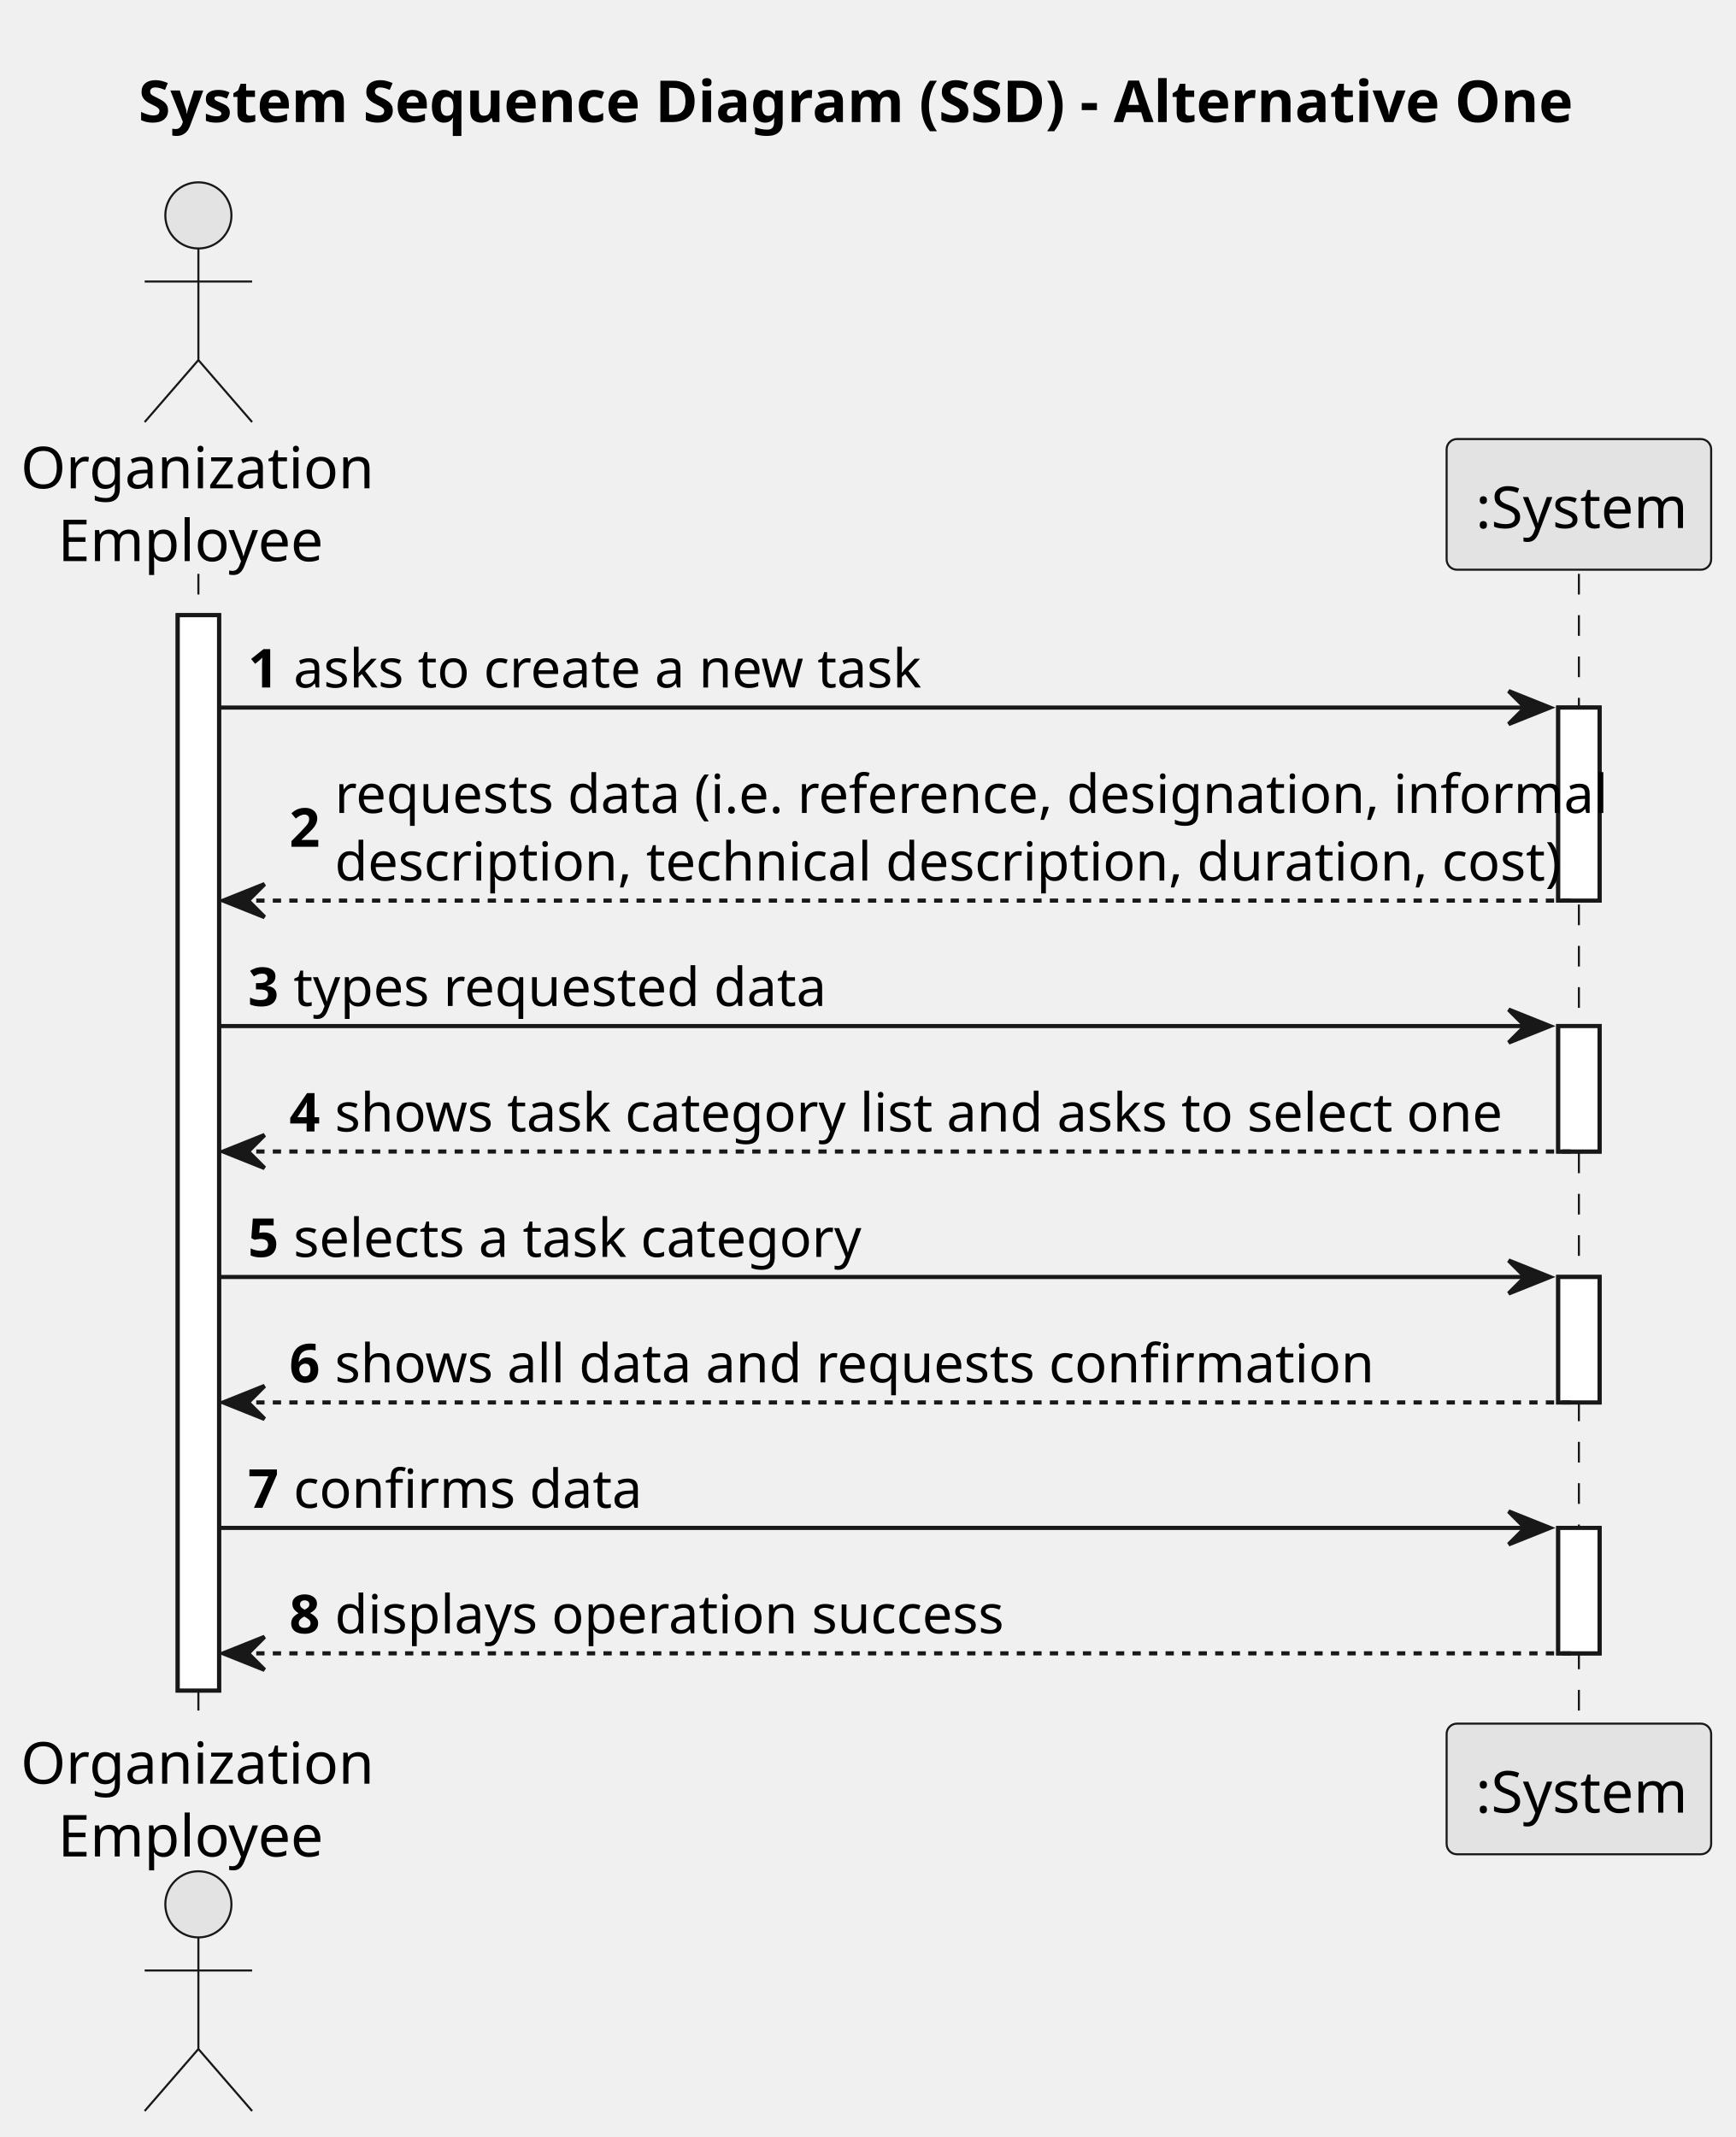
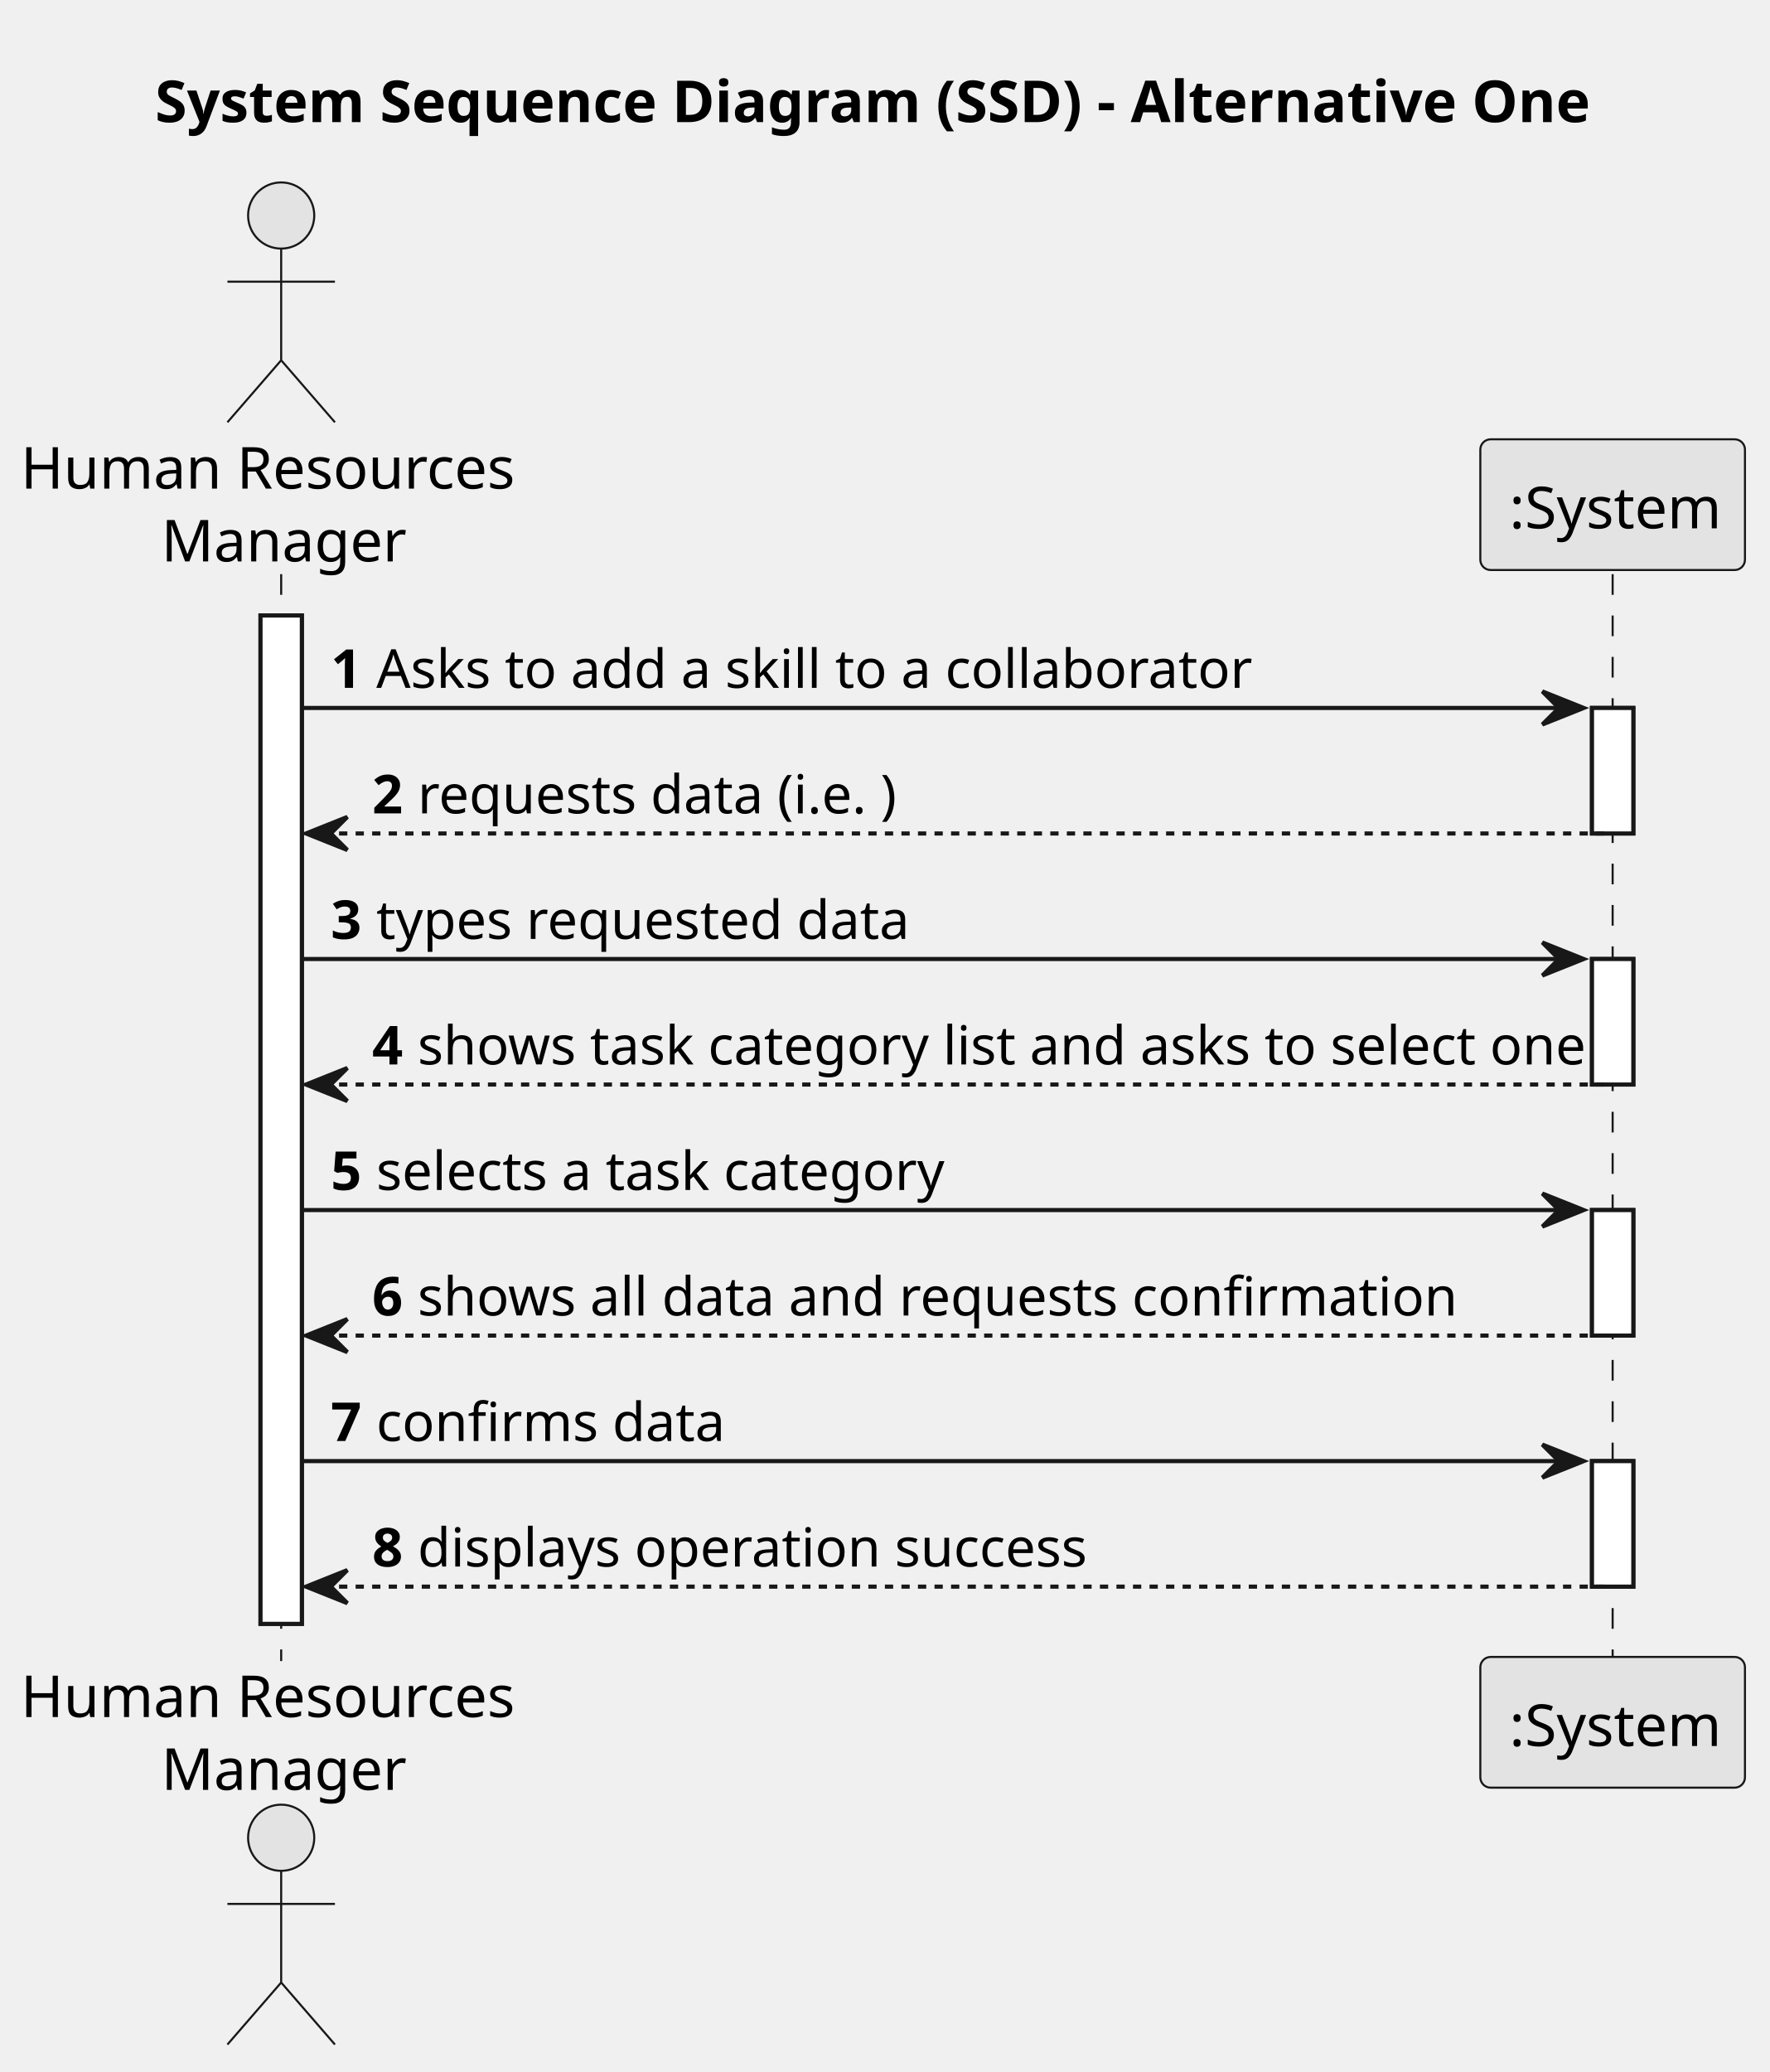
- <svg xmlns="http://www.w3.org/2000/svg" contentStyleType="text/css" height="517px" preserveAspectRatio="none" style="width:420px;height:517px;background:#FFFFFF;" version="1.1" viewBox="0 0 420 517" width="420px" zoomAndPan="magnify">
+ <svg xmlns="http://www.w3.org/2000/svg" contentStyleType="text/css" height="501px" preserveAspectRatio="none" style="width:428px;height:501px;background:#FFFFFF;" version="1.1" viewBox="0 0 428 501" width="428px" zoomAndPan="magnify">
  <defs />
  <g>
-     <text fill="#000000" font-family="sans-serif" font-size="14" font-weight="bold" lengthAdjust="spacing" textLength="351" x="33.5" y="29.533">System Sequence Diagram (SSD) - Alternative One</text>
-     <rect fill="#FFFFFF" height="260.164" style="stroke:#181818;stroke-width:1.0;" width="10" x="43" y="148.828" />
-     <rect fill="#FFFFFF" height="46.703" style="stroke:#181818;stroke-width:1.0;" width="10" x="377" y="171.18" />
-     <rect fill="#FFFFFF" height="30.352" style="stroke:#181818;stroke-width:1.0;" width="10" x="377" y="248.234" />
-     <rect fill="#FFFFFF" height="30.352" style="stroke:#181818;stroke-width:1.0;" width="10" x="377" y="308.938" />
-     <rect fill="#FFFFFF" height="30.352" style="stroke:#181818;stroke-width:1.0;" width="10" x="377" y="369.641" />
-     <line style="stroke:#181818;stroke-width:0.5;stroke-dasharray:5.0,5.0;" x1="48" x2="48" y1="138.828" y2="417.992" />
-     <line style="stroke:#181818;stroke-width:0.5;stroke-dasharray:5.0,5.0;" x1="382" x2="382" y1="138.828" y2="417.992" />
-     <text fill="#000000" font-family="sans-serif" font-size="14" lengthAdjust="spacing" textLength="80" x="5" y="118.143">Organization</text>
-     <text fill="#000000" font-family="sans-serif" font-size="14" lengthAdjust="spacing" textLength="62" x="14" y="135.752">Employee</text>
-     <ellipse cx="48" cy="52.109" fill="#E3E3E3" rx="8" ry="8" style="stroke:#181818;stroke-width:0.5;" />
-     <path d="M48,60.109 L48,87.109 M35,68.109 L61,68.109 M48,87.109 L35,102.109 M48,87.109 L61,102.109 " fill="none" style="stroke:#181818;stroke-width:0.5;" />
-     <text fill="#000000" font-family="sans-serif" font-size="14" lengthAdjust="spacing" textLength="80" x="5" y="431.525">Organization</text>
-     <text fill="#000000" font-family="sans-serif" font-size="14" lengthAdjust="spacing" textLength="62" x="14" y="449.135">Employee</text>
-     <ellipse cx="48" cy="460.711" fill="#E3E3E3" rx="8" ry="8" style="stroke:#181818;stroke-width:0.5;" />
-     <path d="M48,468.711 L48,495.711 M35,476.711 L61,476.711 M48,495.711 L35,510.711 M48,495.711 L61,510.711 " fill="none" style="stroke:#181818;stroke-width:0.5;" />
-     <rect fill="#E3E3E3" height="31.609" rx="2.5" ry="2.5" style="stroke:#181818;stroke-width:0.5;" width="64" x="350" y="106.219" />
-     <text fill="#000000" font-family="sans-serif" font-size="14" lengthAdjust="spacing" textLength="50" x="357" y="127.752">:System</text>
-     <rect fill="#E3E3E3" height="31.609" rx="2.5" ry="2.5" style="stroke:#181818;stroke-width:0.5;" width="64" x="350" y="416.992" />
-     <text fill="#000000" font-family="sans-serif" font-size="14" lengthAdjust="spacing" textLength="50" x="357" y="438.525">:System</text>
-     <rect fill="#FFFFFF" height="260.164" style="stroke:#181818;stroke-width:1.0;" width="10" x="43" y="148.828" />
-     <rect fill="#FFFFFF" height="46.703" style="stroke:#181818;stroke-width:1.0;" width="10" x="377" y="171.18" />
-     <rect fill="#FFFFFF" height="30.352" style="stroke:#181818;stroke-width:1.0;" width="10" x="377" y="248.234" />
-     <rect fill="#FFFFFF" height="30.352" style="stroke:#181818;stroke-width:1.0;" width="10" x="377" y="308.938" />
-     <rect fill="#FFFFFF" height="30.352" style="stroke:#181818;stroke-width:1.0;" width="10" x="377" y="369.641" />
-     <polygon fill="#181818" points="365,167.18,375,171.18,365,175.18,369,171.18" style="stroke:#181818;stroke-width:1.0;" />
-     <line style="stroke:#181818;stroke-width:1.0;" x1="53" x2="371" y1="171.18" y2="171.18" />
-     <text fill="#000000" font-family="sans-serif" font-size="13" font-weight="bold" lengthAdjust="spacing" textLength="7" x="60" y="166.323">1</text>
-     <text fill="#000000" font-family="sans-serif" font-size="13" lengthAdjust="spacing" textLength="150" x="71" y="166.323">asks to create a new task</text>
-     <polygon fill="#181818" points="64,213.883,54,217.883,64,221.883,60,217.883" style="stroke:#181818;stroke-width:1.0;" />
-     <line style="stroke:#181818;stroke-width:1.0;stroke-dasharray:2.0,2.0;" x1="58" x2="381" y1="217.883" y2="217.883" />
-     <text fill="#000000" font-family="sans-serif" font-size="13" font-weight="bold" lengthAdjust="spacing" textLength="7" x="70" y="204.851">2</text>
-     <text fill="#000000" font-family="sans-serif" font-size="13" lengthAdjust="spacing" textLength="289" x="81" y="196.675">requests data (i.e. reference, designation, informal</text>
-     <text fill="#000000" font-family="sans-serif" font-size="13" lengthAdjust="spacing" textLength="281" x="81" y="213.026">description, technical description, duration, cost)</text>
-     <polygon fill="#181818" points="365,244.234,375,248.234,365,252.234,369,248.234" style="stroke:#181818;stroke-width:1.0;" />
-     <line style="stroke:#181818;stroke-width:1.0;" x1="53" x2="371" y1="248.234" y2="248.234" />
-     <text fill="#000000" font-family="sans-serif" font-size="13" font-weight="bold" lengthAdjust="spacing" textLength="7" x="60" y="243.378">3</text>
-     <text fill="#000000" font-family="sans-serif" font-size="13" lengthAdjust="spacing" textLength="122" x="71" y="243.378">types requested data</text>
-     <polygon fill="#181818" points="64,274.586,54,278.586,64,282.586,60,278.586" style="stroke:#181818;stroke-width:1.0;" />
-     <line style="stroke:#181818;stroke-width:1.0;stroke-dasharray:2.0,2.0;" x1="58" x2="381" y1="278.586" y2="278.586" />
-     <text fill="#000000" font-family="sans-serif" font-size="13" font-weight="bold" lengthAdjust="spacing" textLength="7" x="70" y="273.729">4</text>
-     <text fill="#000000" font-family="sans-serif" font-size="13" lengthAdjust="spacing" textLength="277" x="81" y="273.729">shows task category list and asks to select one</text>
-     <polygon fill="#181818" points="365,304.938,375,308.938,365,312.938,369,308.938" style="stroke:#181818;stroke-width:1.0;" />
-     <line style="stroke:#181818;stroke-width:1.0;" x1="53" x2="371" y1="308.938" y2="308.938" />
-     <text fill="#000000" font-family="sans-serif" font-size="13" font-weight="bold" lengthAdjust="spacing" textLength="7" x="60" y="304.081">5</text>
-     <text fill="#000000" font-family="sans-serif" font-size="13" lengthAdjust="spacing" textLength="136" x="71" y="304.081">selects a task category</text>
-     <polygon fill="#181818" points="64,335.289,54,339.289,64,343.289,60,339.289" style="stroke:#181818;stroke-width:1.0;" />
-     <line style="stroke:#181818;stroke-width:1.0;stroke-dasharray:2.0,2.0;" x1="58" x2="381" y1="339.289" y2="339.289" />
-     <text fill="#000000" font-family="sans-serif" font-size="13" font-weight="bold" lengthAdjust="spacing" textLength="7" x="70" y="334.433">6</text>
-     <text fill="#000000" font-family="sans-serif" font-size="13" lengthAdjust="spacing" textLength="236" x="81" y="334.433">shows all data and requests confirmation</text>
-     <polygon fill="#181818" points="365,365.641,375,369.641,365,373.641,369,369.641" style="stroke:#181818;stroke-width:1.0;" />
-     <line style="stroke:#181818;stroke-width:1.0;" x1="53" x2="371" y1="369.641" y2="369.641" />
-     <text fill="#000000" font-family="sans-serif" font-size="13" font-weight="bold" lengthAdjust="spacing" textLength="7" x="60" y="364.784">7</text>
-     <text fill="#000000" font-family="sans-serif" font-size="13" lengthAdjust="spacing" textLength="78" x="71" y="364.784">confirms data</text>
-     <polygon fill="#181818" points="64,395.992,54,399.992,64,403.992,60,399.992" style="stroke:#181818;stroke-width:1.0;" />
-     <line style="stroke:#181818;stroke-width:1.0;stroke-dasharray:2.0,2.0;" x1="58" x2="381" y1="399.992" y2="399.992" />
-     <text fill="#000000" font-family="sans-serif" font-size="13" font-weight="bold" lengthAdjust="spacing" textLength="7" x="70" y="395.136">8</text>
-     <text fill="#000000" font-family="sans-serif" font-size="13" lengthAdjust="spacing" textLength="158" x="81" y="395.136">displays operation success</text>
+     <text fill="#000000" font-family="sans-serif" font-size="14" font-weight="bold" lengthAdjust="spacing" textLength="351" x="37.5" y="29.533">System Sequence Diagram (SSD) - Alternative One</text>
+     <rect fill="#FFFFFF" height="243.812" style="stroke:#181818;stroke-width:1.0;" width="10" x="63" y="148.828" />
+     <rect fill="#FFFFFF" height="30.352" style="stroke:#181818;stroke-width:1.0;" width="10" x="385" y="171.18" />
+     <rect fill="#FFFFFF" height="30.352" style="stroke:#181818;stroke-width:1.0;" width="10" x="385" y="231.883" />
+     <rect fill="#FFFFFF" height="30.352" style="stroke:#181818;stroke-width:1.0;" width="10" x="385" y="292.586" />
+     <rect fill="#FFFFFF" height="30.352" style="stroke:#181818;stroke-width:1.0;" width="10" x="385" y="353.289" />
+     <line style="stroke:#181818;stroke-width:0.5;stroke-dasharray:5.0,5.0;" x1="68" x2="68" y1="138.828" y2="401.641" />
+     <line style="stroke:#181818;stroke-width:0.5;stroke-dasharray:5.0,5.0;" x1="390" x2="390" y1="138.828" y2="401.641" />
+     <text fill="#000000" font-family="sans-serif" font-size="14" lengthAdjust="spacing" textLength="116" x="5" y="118.143">Human Resources</text>
+     <text fill="#000000" font-family="sans-serif" font-size="14" lengthAdjust="spacing" textLength="56" x="39" y="135.752">Manager</text>
+     <ellipse cx="68" cy="52.109" fill="#E3E3E3" rx="8" ry="8" style="stroke:#181818;stroke-width:0.5;" />
+     <path d="M68,60.109 L68,87.109 M55,68.109 L81,68.109 M68,87.109 L55,102.109 M68,87.109 L81,102.109 " fill="none" style="stroke:#181818;stroke-width:0.5;" />
+     <text fill="#000000" font-family="sans-serif" font-size="14" lengthAdjust="spacing" textLength="116" x="5" y="415.174">Human Resources</text>
+     <text fill="#000000" font-family="sans-serif" font-size="14" lengthAdjust="spacing" textLength="56" x="39" y="432.783">Manager</text>
+     <ellipse cx="68" cy="444.359" fill="#E3E3E3" rx="8" ry="8" style="stroke:#181818;stroke-width:0.5;" />
+     <path d="M68,452.359 L68,479.359 M55,460.359 L81,460.359 M68,479.359 L55,494.359 M68,479.359 L81,494.359 " fill="none" style="stroke:#181818;stroke-width:0.5;" />
+     <rect fill="#E3E3E3" height="31.609" rx="2.5" ry="2.5" style="stroke:#181818;stroke-width:0.5;" width="64" x="358" y="106.219" />
+     <text fill="#000000" font-family="sans-serif" font-size="14" lengthAdjust="spacing" textLength="50" x="365" y="127.752">:System</text>
+     <rect fill="#E3E3E3" height="31.609" rx="2.5" ry="2.5" style="stroke:#181818;stroke-width:0.5;" width="64" x="358" y="400.641" />
+     <text fill="#000000" font-family="sans-serif" font-size="14" lengthAdjust="spacing" textLength="50" x="365" y="422.174">:System</text>
+     <rect fill="#FFFFFF" height="243.812" style="stroke:#181818;stroke-width:1.0;" width="10" x="63" y="148.828" />
+     <rect fill="#FFFFFF" height="30.352" style="stroke:#181818;stroke-width:1.0;" width="10" x="385" y="171.18" />
+     <rect fill="#FFFFFF" height="30.352" style="stroke:#181818;stroke-width:1.0;" width="10" x="385" y="231.883" />
+     <rect fill="#FFFFFF" height="30.352" style="stroke:#181818;stroke-width:1.0;" width="10" x="385" y="292.586" />
+     <rect fill="#FFFFFF" height="30.352" style="stroke:#181818;stroke-width:1.0;" width="10" x="385" y="353.289" />
+     <polygon fill="#181818" points="373,167.18,383,171.18,373,175.18,377,171.18" style="stroke:#181818;stroke-width:1.0;" />
+     <line style="stroke:#181818;stroke-width:1.0;" x1="73" x2="379" y1="171.18" y2="171.18" />
+     <text fill="#000000" font-family="sans-serif" font-size="13" font-weight="bold" lengthAdjust="spacing" textLength="7" x="80" y="166.323">1</text>
+     <text fill="#000000" font-family="sans-serif" font-size="13" lengthAdjust="spacing" textLength="205" x="91" y="166.323">Asks to add a skill to a collaborator</text>
+     <polygon fill="#181818" points="84,197.531,74,201.531,84,205.531,80,201.531" style="stroke:#181818;stroke-width:1.0;" />
+     <line style="stroke:#181818;stroke-width:1.0;stroke-dasharray:2.0,2.0;" x1="78" x2="389" y1="201.531" y2="201.531" />
+     <text fill="#000000" font-family="sans-serif" font-size="13" font-weight="bold" lengthAdjust="spacing" textLength="7" x="90" y="196.675">2</text>
+     <text fill="#000000" font-family="sans-serif" font-size="13" lengthAdjust="spacing" textLength="113" x="101" y="196.675">requests data (i.e. )</text>
+     <polygon fill="#181818" points="373,227.883,383,231.883,373,235.883,377,231.883" style="stroke:#181818;stroke-width:1.0;" />
+     <line style="stroke:#181818;stroke-width:1.0;" x1="73" x2="379" y1="231.883" y2="231.883" />
+     <text fill="#000000" font-family="sans-serif" font-size="13" font-weight="bold" lengthAdjust="spacing" textLength="7" x="80" y="227.026">3</text>
+     <text fill="#000000" font-family="sans-serif" font-size="13" lengthAdjust="spacing" textLength="122" x="91" y="227.026">types requested data</text>
+     <polygon fill="#181818" points="84,258.234,74,262.234,84,266.234,80,262.234" style="stroke:#181818;stroke-width:1.0;" />
+     <line style="stroke:#181818;stroke-width:1.0;stroke-dasharray:2.0,2.0;" x1="78" x2="389" y1="262.234" y2="262.234" />
+     <text fill="#000000" font-family="sans-serif" font-size="13" font-weight="bold" lengthAdjust="spacing" textLength="7" x="90" y="257.378">4</text>
+     <text fill="#000000" font-family="sans-serif" font-size="13" lengthAdjust="spacing" textLength="277" x="101" y="257.378">shows task category list and asks to select one</text>
+     <polygon fill="#181818" points="373,288.586,383,292.586,373,296.586,377,292.586" style="stroke:#181818;stroke-width:1.0;" />
+     <line style="stroke:#181818;stroke-width:1.0;" x1="73" x2="379" y1="292.586" y2="292.586" />
+     <text fill="#000000" font-family="sans-serif" font-size="13" font-weight="bold" lengthAdjust="spacing" textLength="7" x="80" y="287.729">5</text>
+     <text fill="#000000" font-family="sans-serif" font-size="13" lengthAdjust="spacing" textLength="136" x="91" y="287.729">selects a task category</text>
+     <polygon fill="#181818" points="84,318.938,74,322.938,84,326.938,80,322.938" style="stroke:#181818;stroke-width:1.0;" />
+     <line style="stroke:#181818;stroke-width:1.0;stroke-dasharray:2.0,2.0;" x1="78" x2="389" y1="322.938" y2="322.938" />
+     <text fill="#000000" font-family="sans-serif" font-size="13" font-weight="bold" lengthAdjust="spacing" textLength="7" x="90" y="318.081">6</text>
+     <text fill="#000000" font-family="sans-serif" font-size="13" lengthAdjust="spacing" textLength="236" x="101" y="318.081">shows all data and requests confirmation</text>
+     <polygon fill="#181818" points="373,349.289,383,353.289,373,357.289,377,353.289" style="stroke:#181818;stroke-width:1.0;" />
+     <line style="stroke:#181818;stroke-width:1.0;" x1="73" x2="379" y1="353.289" y2="353.289" />
+     <text fill="#000000" font-family="sans-serif" font-size="13" font-weight="bold" lengthAdjust="spacing" textLength="7" x="80" y="348.433">7</text>
+     <text fill="#000000" font-family="sans-serif" font-size="13" lengthAdjust="spacing" textLength="78" x="91" y="348.433">confirms data</text>
+     <polygon fill="#181818" points="84,379.641,74,383.641,84,387.641,80,383.641" style="stroke:#181818;stroke-width:1.0;" />
+     <line style="stroke:#181818;stroke-width:1.0;stroke-dasharray:2.0,2.0;" x1="78" x2="389" y1="383.641" y2="383.641" />
+     <text fill="#000000" font-family="sans-serif" font-size="13" font-weight="bold" lengthAdjust="spacing" textLength="7" x="90" y="378.784">8</text>
+     <text fill="#000000" font-family="sans-serif" font-size="13" lengthAdjust="spacing" textLength="158" x="101" y="378.784">displays operation success</text>
  </g>
</svg>
